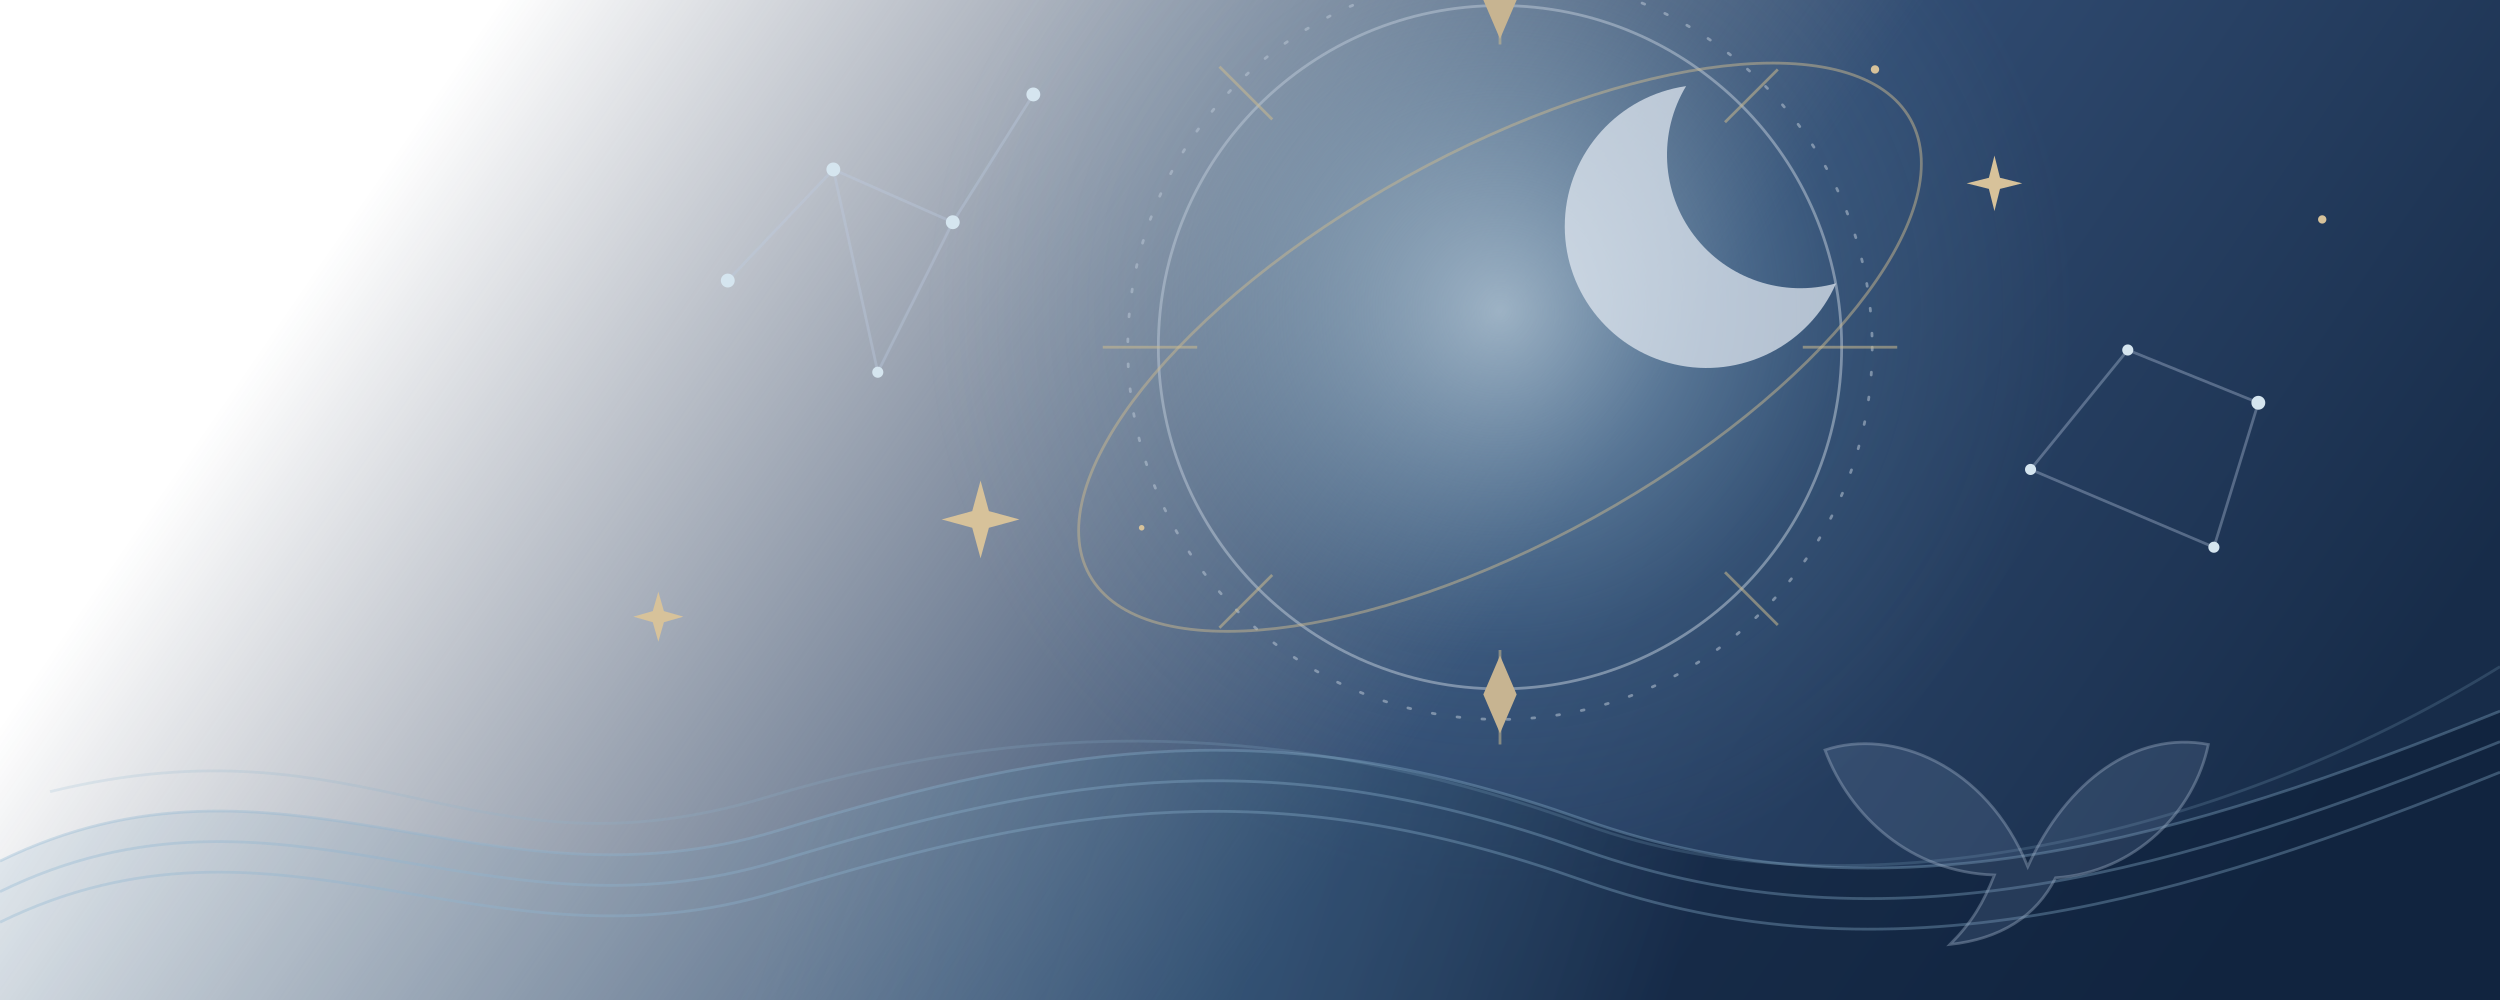
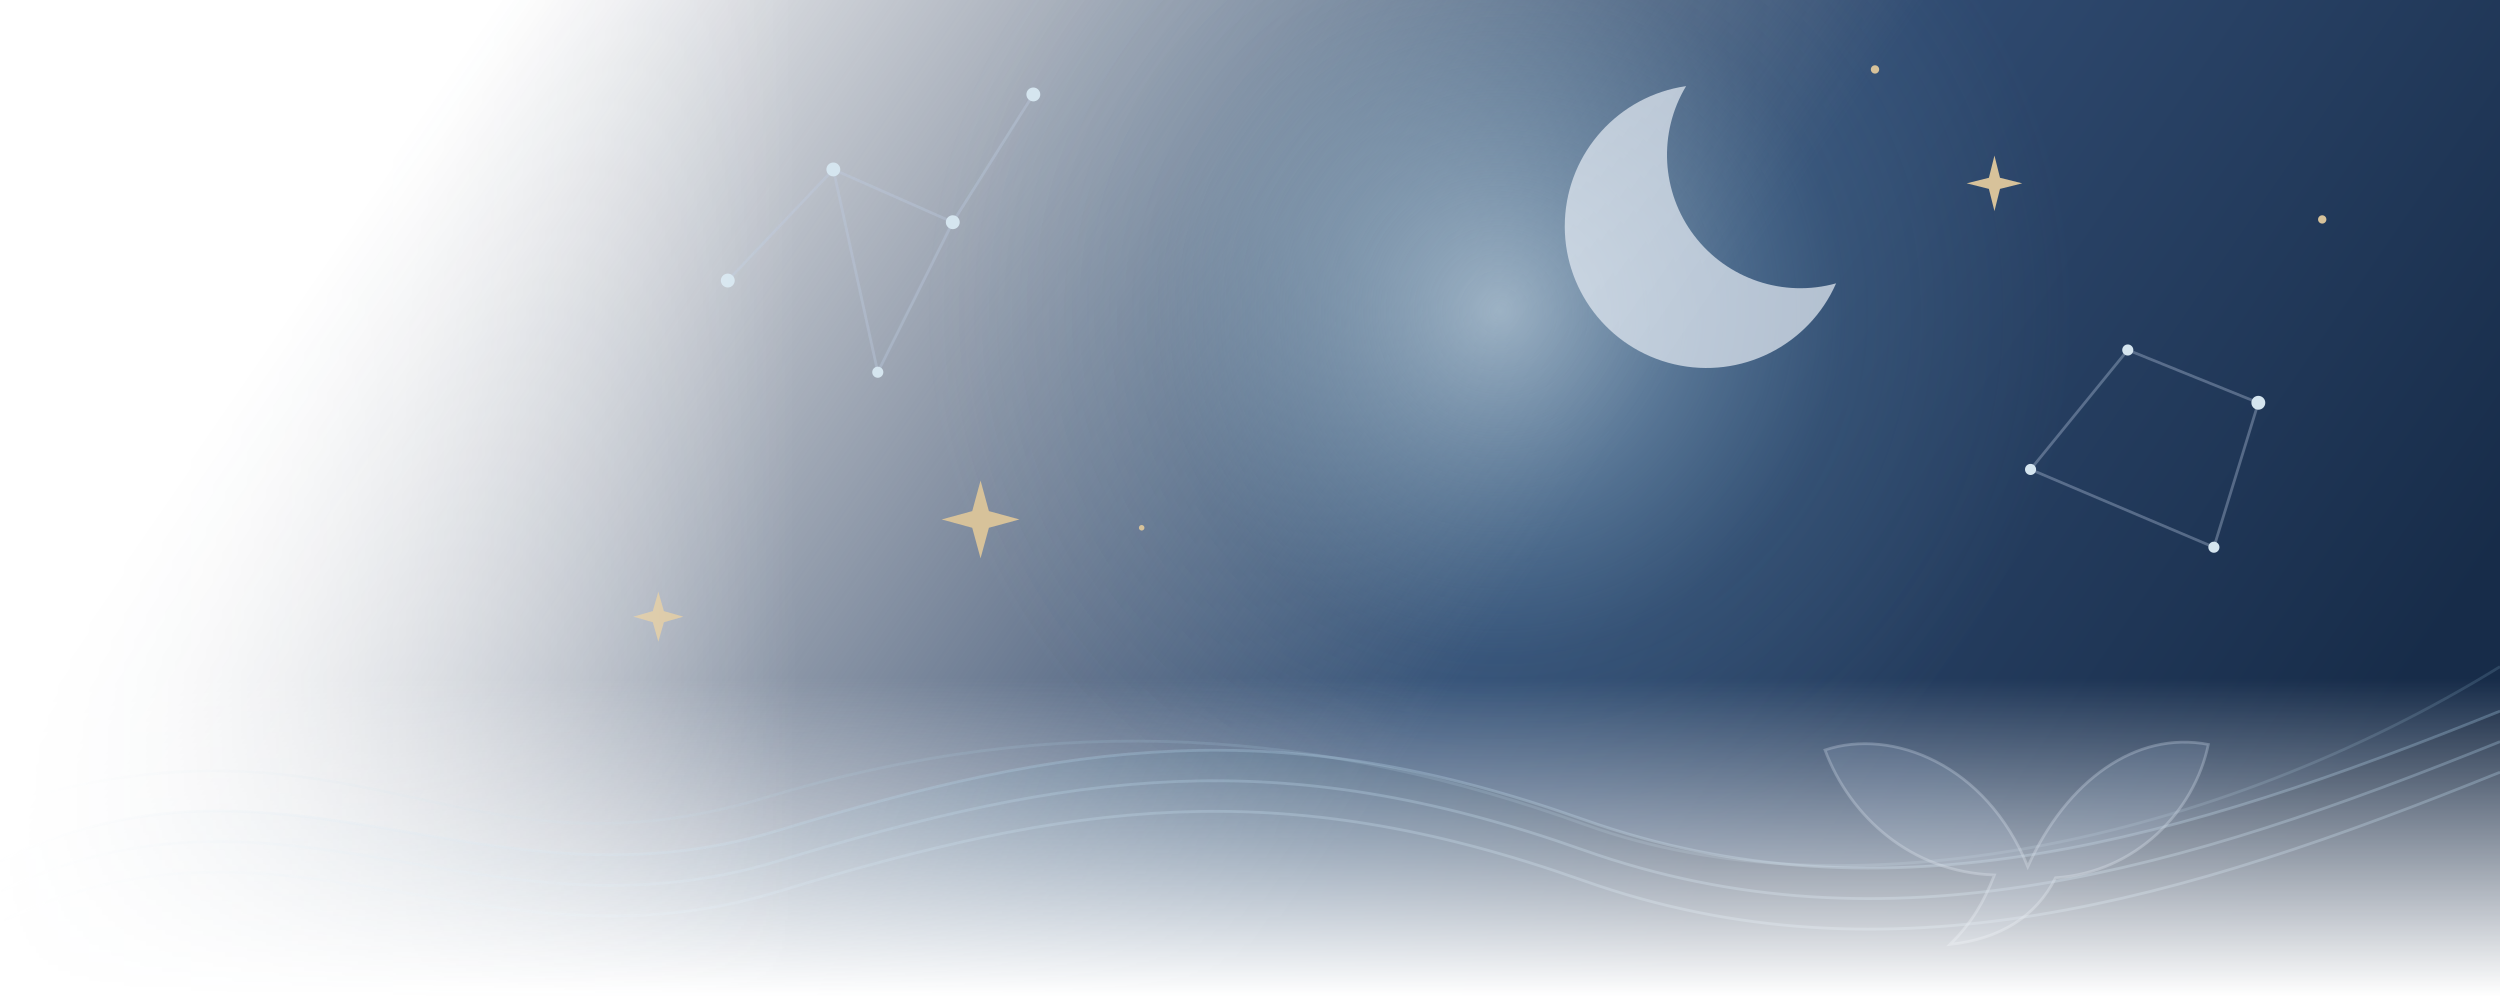
<svg xmlns="http://www.w3.org/2000/svg" width="900" height="360" viewBox="0 0 900 360" fill="none">
  <defs>
    <linearGradient id="sea" x1="180" y1="0" x2="760" y2="400" gradientUnits="userSpaceOnUse">
      <stop stop-color="#18263f" stop-opacity="0" />
      <stop offset=".6" stop-color="#304b71" />
      <stop offset="1" stop-color="#172c49" />
    </linearGradient>
    <radialGradient id="moon">
      <stop stop-color="#d3e8f2" stop-opacity=".6" />
      <stop offset=".6" stop-color="#7baac5" stop-opacity=".12" />
      <stop offset="1" stop-color="#7baac5" stop-opacity="0" />
    </radialGradient>
    <linearGradient id="wave" x1="300" y1="260" x2="600" y2="360" gradientUnits="userSpaceOnUse">
      <stop stop-color="#669ab9" stop-opacity=".12" />
      <stop offset="1" stop-color="#0e203b" stop-opacity=".65" />
    </linearGradient>
+     <linearGradient id="edge" x2="1">
+       <stop stop-color="#fff" stop-opacity="0" />
+       <stop offset=".32" stop-color="#fff" />
+     </linearGradient>
+     <linearGradient id="horizon" x2="0" y2="1">
+       <stop offset=".68" stop-color="#fff" />
+       <stop offset="1" stop-color="#fff" stop-opacity="0" />
+     </linearGradient>
+     <mask id="soft-edge">
+       <path fill="url(#edge)" d="M0 0h900v360H0z" />
+     </mask>
+     <mask id="soft-horizon">
+       <path fill="url(#horizon)" d="M0 0h900v360H0z" />
+     </mask>
  </defs>
-   <path fill="url(#sea)" d="M0 0h900v360H0z" />
-   <circle cx="540" cy="112" r="207" fill="url(#moon)" />
-   <g stroke="#b8c5d3" stroke-opacity=".55">
-     <circle cx="540" cy="125" r="123" />
-     <circle cx="540" cy="125" r="134" stroke-dasharray="1 8" stroke-linecap="round" />
-     <ellipse cx="540" cy="125" rx="169" ry="70" transform="rotate(-29 540 125)" stroke="#cab98f" stroke-opacity=".5" />
-     <path d="M540-18v34m0 218v34M397 125h34m218 0h34m-244-101 19 19m163 163 19 19M439 226l19-19M621 44l19-19" stroke="#cab98f" />
-     <path d="m540-14 6 14-6 14-6-14m0 250 6-14 6 14-6 14" fill="#c7b491" stroke="none" />
-   </g>
-   <path d="M607 31a51 51 0 1 0 54 71 48 48 0 0 1-54-71Z" fill="#e4eaf3" fill-opacity=".72" />
-   <g stroke="#bdcce1" stroke-opacity=".35">
-     <path d="m262 101 38-40 43 19 29-46m-72 27 16 73 27-54m388 89 35-43 47 19-16 52-66-28Z" />
-     <g fill="#d5e5ef" stroke="none">
-       <circle cx="262" cy="101" r="2.5" />
-       <circle cx="300" cy="61" r="2.5" />
-       <circle cx="343" cy="80" r="2.5" />
-       <circle cx="372" cy="34" r="2.5" />
-       <circle cx="316" cy="134" r="2" />
-       <circle cx="731" cy="169" r="2" />
-       <circle cx="766" cy="126" r="2" />
-       <circle cx="813" cy="145" r="2.5" />
-       <circle cx="797" cy="197" r="2" />
+   <g mask="url(#soft-edge)">
+     <g mask="url(#soft-horizon)">
+       <path fill="url(#sea)" d="M0 0h900v360H0z" />
+       <circle cx="540" cy="112" r="207" fill="url(#moon)" />
+       <path d="M607 31a51 51 0 1 0 54 71 48 48 0 0 1-54-71Z" fill="#e4eaf3" fill-opacity=".72" />
+       <g stroke="#bdcce1" stroke-opacity=".35">
+         <path d="m262 101 38-40 43 19 29-46m-72 27 16 73 27-54m388 89 35-43 47 19-16 52-66-28Z" />
+         <g fill="#d5e5ef" stroke="none">
+           <circle cx="262" cy="101" r="2.5" />
+           <circle cx="300" cy="61" r="2.5" />
+           <circle cx="343" cy="80" r="2.5" />
+           <circle cx="372" cy="34" r="2.5" />
+           <circle cx="316" cy="134" r="2" />
+           <circle cx="731" cy="169" r="2" />
+           <circle cx="766" cy="126" r="2" />
+           <circle cx="813" cy="145" r="2.5" />
+           <circle cx="797" cy="197" r="2" />
+         </g>
+       </g>
+       <g fill="#d7c29a">
+         <path d="m350 184 3-11 3 11 11 3-11 3-3 11-3-11-11-3Zm366-120 2-8 2 8 8 2-8 2-2 8-2-8-8-2ZM235 220l2-7 2 7 7 2-7 2-2 7-2-7-7-2Z" />
+         <circle cx="675" cy="25" r="1.5" />
+         <circle cx="411" cy="190" r="1" />
+         <circle cx="836" cy="79" r="1.5" />
+       </g>
+       <path d="M0 310c100-49 175 21 280-11s180-43 290-4 216 7 330-39v104H0Z" fill="url(#wave)" />
+       <g stroke="#8cb4d0" stroke-opacity=".35">
+         <path d="M0 310c100-49 175 21 280-11s180-43 290-4 216 7 330-39M0 321c100-49 175 21 280-11s180-43 290-4 216 7 330-39M0 332c100-49 175 21 280-11s180-43 290-4 216 7 330-39" />
+         <path d="M18 285c115-28 152 34 258 2s201-24 295 10 227 6 329-57" stroke-opacity=".2" />
+       </g>
+       <path d="M730 312c-15-37-49-50-73-42 9 24 31 44 61 45-4 10-8 17-16 25 18-2 31-10 38-24 29-2 50-24 55-48-26-5-51 13-65 44Z" fill="#758caf" fill-opacity=".2" stroke="#9eafc6" stroke-opacity=".4" />
    </g>
  </g>
-   <g fill="#d7c29a">
-     <path d="m350 184 3-11 3 11 11 3-11 3-3 11-3-11-11-3Zm366-120 2-8 2 8 8 2-8 2-2 8-2-8-8-2ZM235 220l2-7 2 7 7 2-7 2-2 7-2-7-7-2Z" />
-     <circle cx="675" cy="25" r="1.5" />
-     <circle cx="411" cy="190" r="1" />
-     <circle cx="836" cy="79" r="1.5" />
-   </g>
-   <path d="M0 310c100-49 175 21 280-11s180-43 290-4 216 7 330-39v104H0Z" fill="url(#wave)" />
-   <g stroke="#8cb4d0" stroke-opacity=".35">
-     <path d="M0 310c100-49 175 21 280-11s180-43 290-4 216 7 330-39M0 321c100-49 175 21 280-11s180-43 290-4 216 7 330-39M0 332c100-49 175 21 280-11s180-43 290-4 216 7 330-39" />
-     <path d="M18 285c115-28 152 34 258 2s201-24 295 10 227 6 329-57" stroke-opacity=".2" />
-   </g>
-   <path d="M730 312c-15-37-49-50-73-42 9 24 31 44 61 45-4 10-8 17-16 25 18-2 31-10 38-24 29-2 50-24 55-48-26-5-51 13-65 44Z" fill="#758caf" fill-opacity=".2" stroke="#9eafc6" stroke-opacity=".4" />
</svg>
